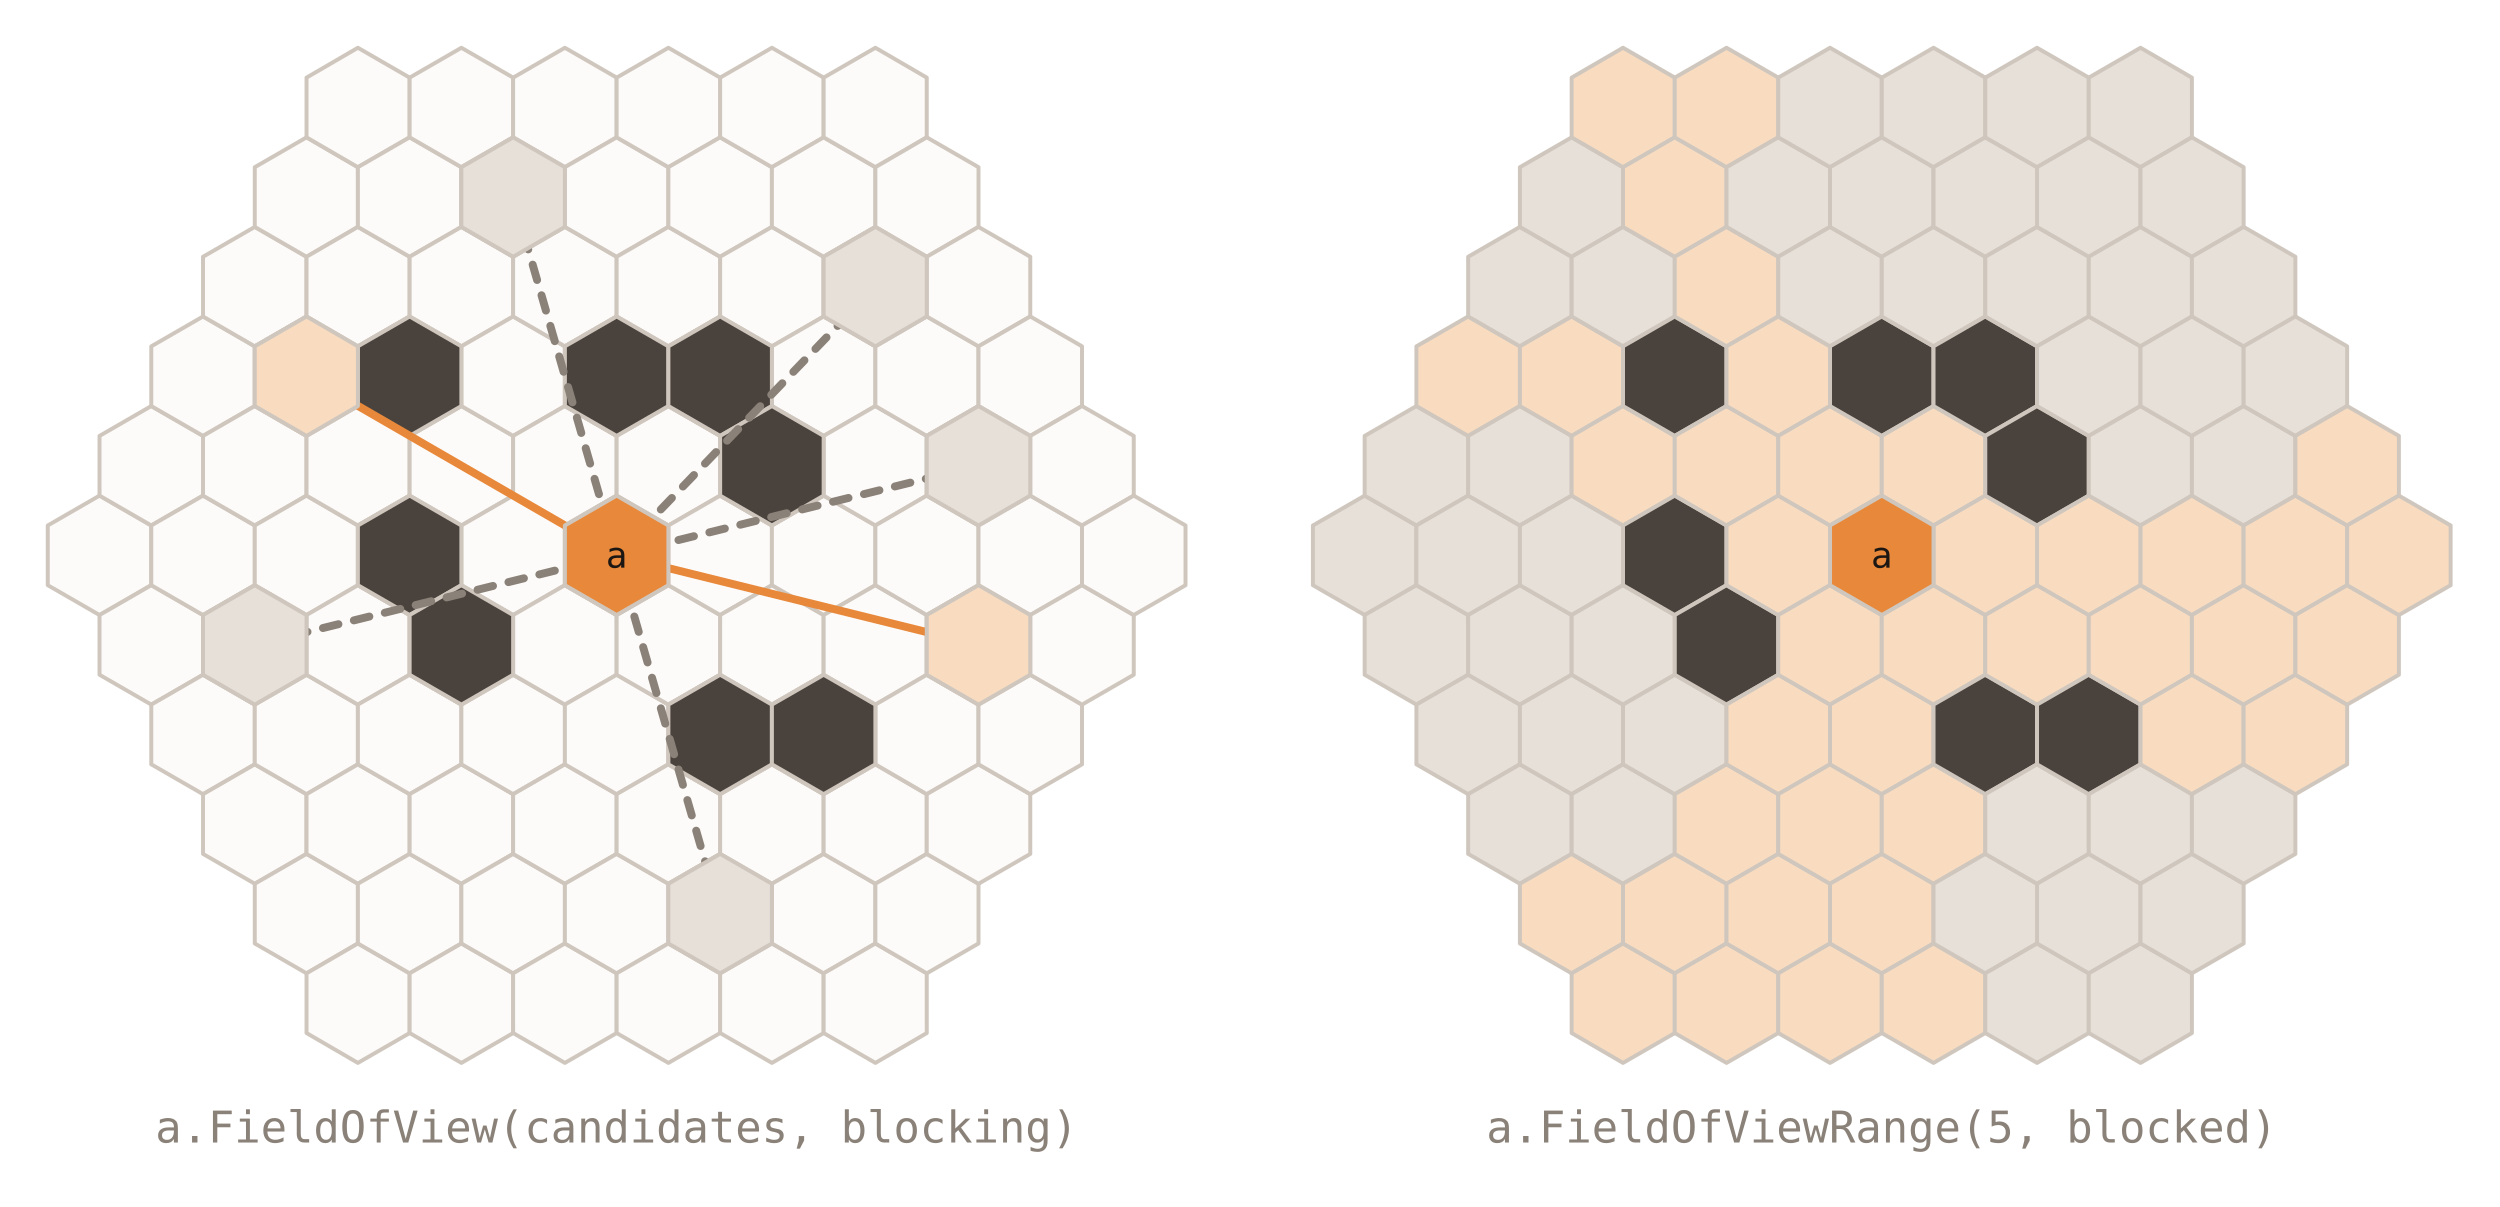
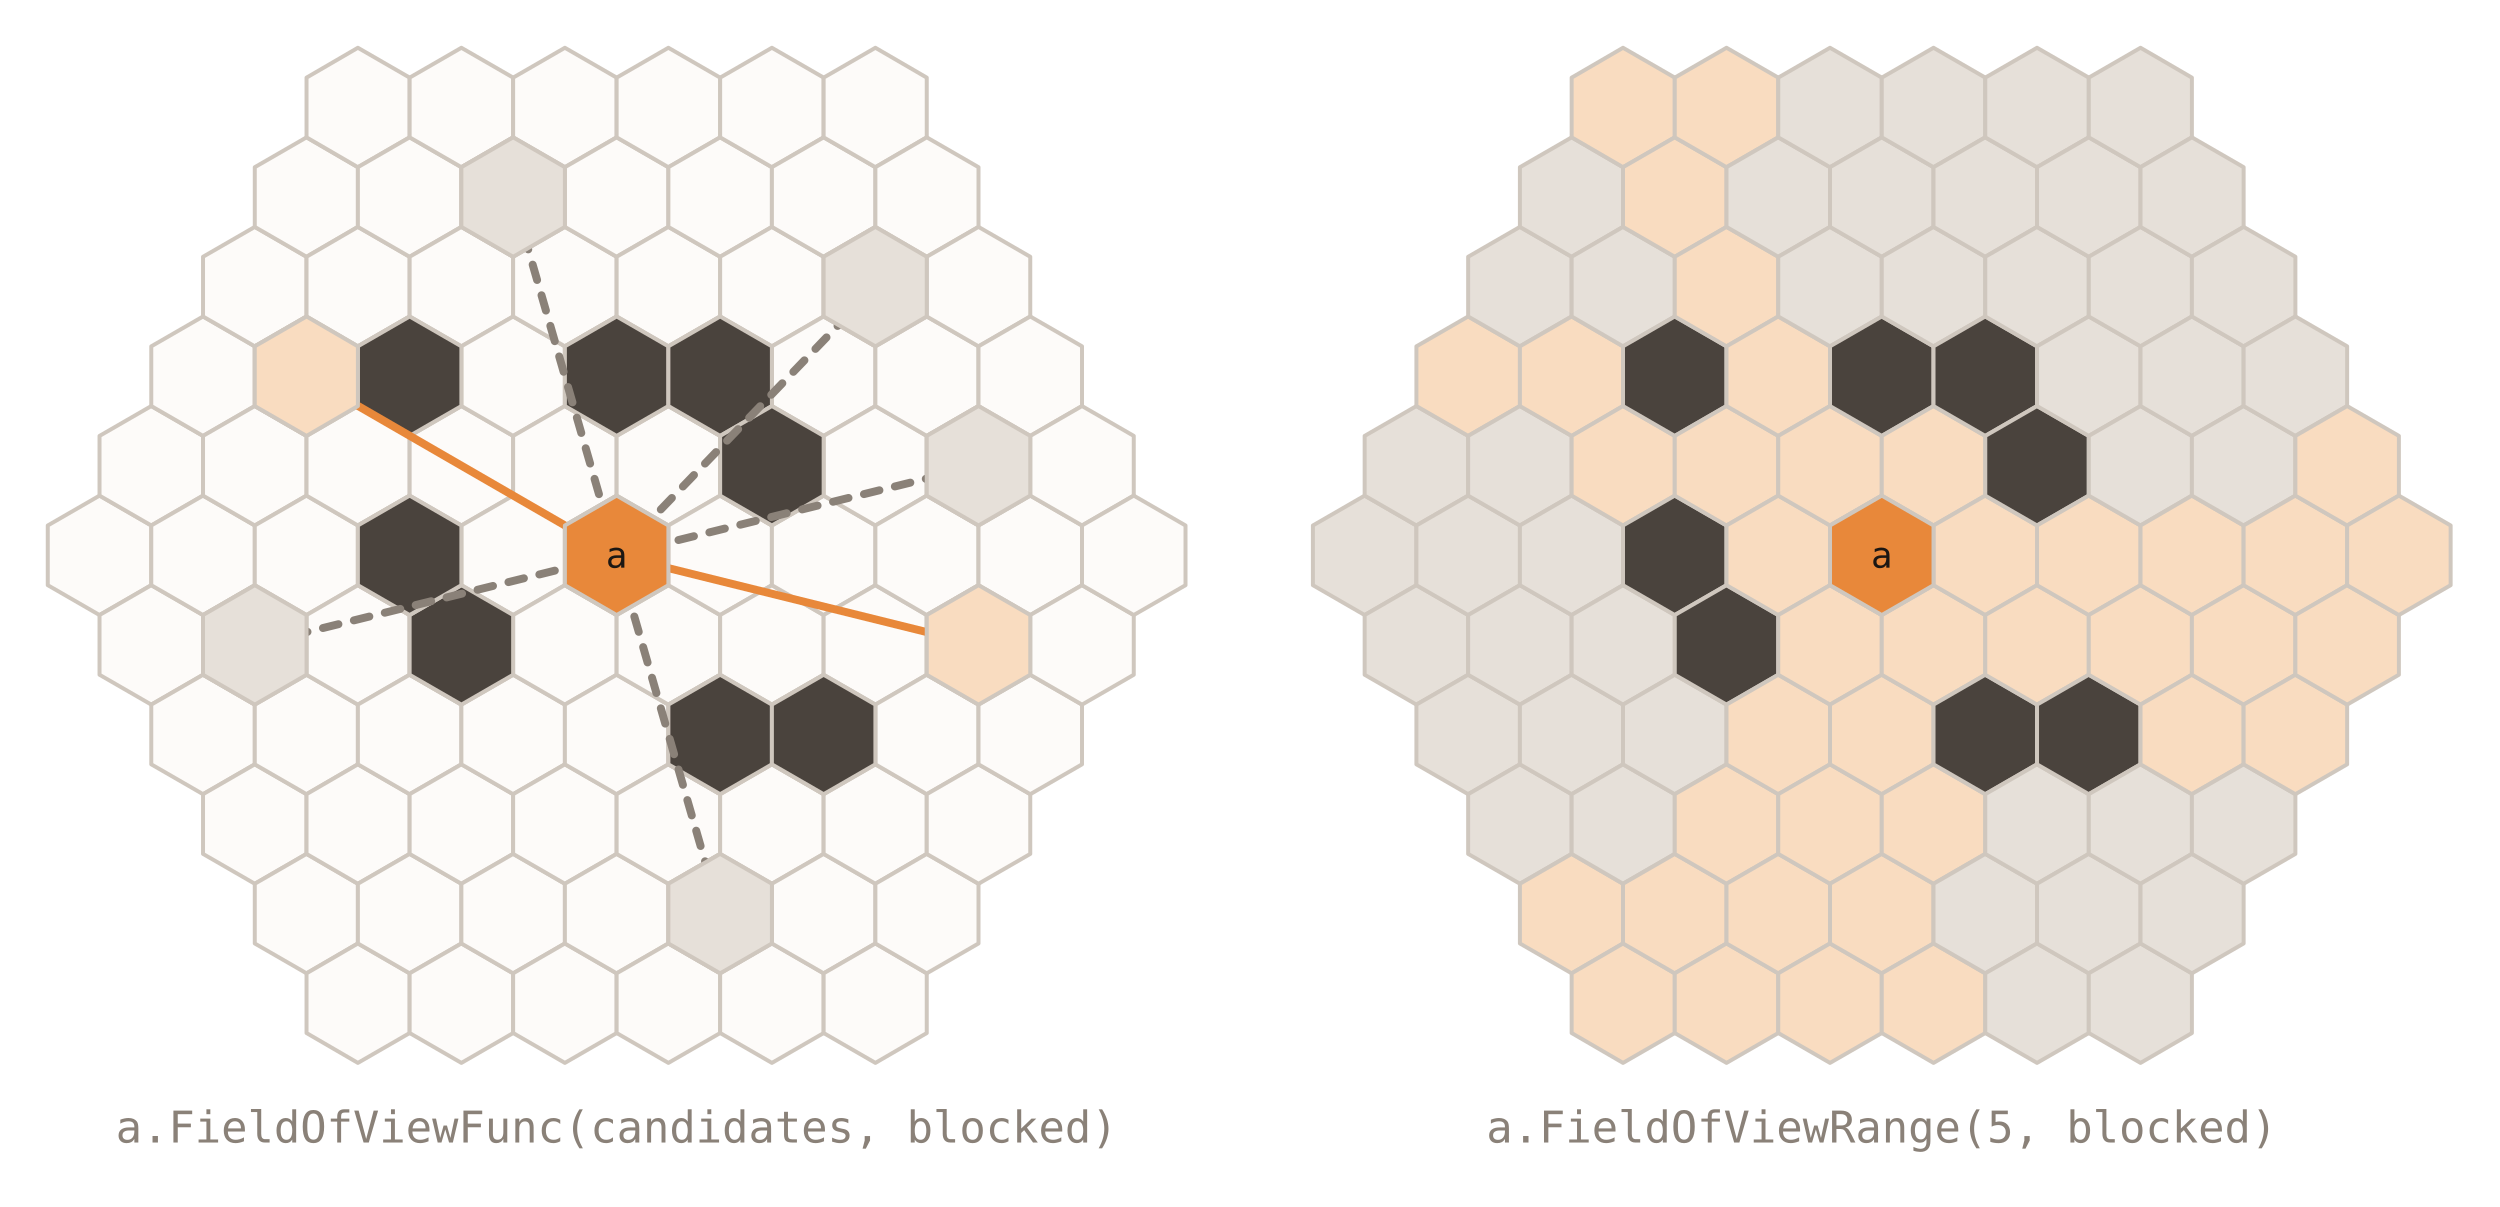
<svg xmlns="http://www.w3.org/2000/svg" width="628" height="303" viewBox="0 0 628 303" role="img">
  <g transform="translate(154.9 139.5)">
    <polygon points="-129.9,-15.0 -116.9,-7.5 -116.9,7.5 -129.9,15.0 -142.9,7.5 -142.9,-7.5" fill="#fdfbf9" stroke="#cfc7be" stroke-width="1" stroke-linejoin="round" />
    <polygon points="-116.9,7.5 -103.9,15.0 -103.9,30.0 -116.9,37.5 -129.9,30.0 -129.9,15.0" fill="#fdfbf9" stroke="#cfc7be" stroke-width="1" stroke-linejoin="round" />
    <polygon points="-103.9,30.0 -90.9,37.5 -90.9,52.5 -103.9,60.0 -116.9,52.5 -116.9,37.5" fill="#fdfbf9" stroke="#cfc7be" stroke-width="1" stroke-linejoin="round" />
    <polygon points="-90.9,52.5 -77.9,60.0 -77.9,75.0 -90.9,82.5 -103.9,75.0 -103.9,60.0" fill="#fdfbf9" stroke="#cfc7be" stroke-width="1" stroke-linejoin="round" />
    <polygon points="-77.9,75.0 -65.0,82.5 -65.0,97.5 -77.9,105.0 -90.9,97.5 -90.9,82.5" fill="#fdfbf9" stroke="#cfc7be" stroke-width="1" stroke-linejoin="round" />
    <polygon points="-65.0,97.5 -52.0,105.0 -52.0,120.0 -65.0,127.5 -77.9,120.0 -77.9,105.0" fill="#fdfbf9" stroke="#cfc7be" stroke-width="1" stroke-linejoin="round" />
    <polygon points="-116.9,-37.5 -103.9,-30.0 -103.9,-15.0 -116.9,-7.5 -129.9,-15.0 -129.9,-30.0" fill="#fdfbf9" stroke="#cfc7be" stroke-width="1" stroke-linejoin="round" />
    <polygon points="-103.9,-15.0 -90.9,-7.5 -90.9,7.5 -103.9,15.0 -116.9,7.5 -116.9,-7.5" fill="#fdfbf9" stroke="#cfc7be" stroke-width="1" stroke-linejoin="round" />
    <polygon points="-90.9,7.5 -77.9,15.0 -77.9,30.0 -90.9,37.5 -103.9,30.0 -103.9,15.0" fill="#fdfbf9" stroke="#cfc7be" stroke-width="1" stroke-linejoin="round" />
    <polygon points="-77.9,30.0 -65.0,37.5 -65.0,52.5 -77.9,60.0 -90.9,52.5 -90.9,37.5" fill="#fdfbf9" stroke="#cfc7be" stroke-width="1" stroke-linejoin="round" />
    <polygon points="-65.0,52.5 -52.0,60.0 -52.0,75.0 -65.0,82.5 -77.9,75.0 -77.9,60.0" fill="#fdfbf9" stroke="#cfc7be" stroke-width="1" stroke-linejoin="round" />
    <polygon points="-52.0,75.0 -39.0,82.5 -39.0,97.5 -52.0,105.0 -65.0,97.5 -65.0,82.5" fill="#fdfbf9" stroke="#cfc7be" stroke-width="1" stroke-linejoin="round" />
    <polygon points="-39.0,97.5 -26.0,105.0 -26.0,120.0 -39.0,127.5 -52.0,120.0 -52.0,105.0" fill="#fdfbf9" stroke="#cfc7be" stroke-width="1" stroke-linejoin="round" />
    <polygon points="-103.9,-60.0 -90.9,-52.5 -90.9,-37.5 -103.9,-30.0 -116.9,-37.5 -116.9,-52.5" fill="#fdfbf9" stroke="#cfc7be" stroke-width="1" stroke-linejoin="round" />
    <polygon points="-90.9,-37.5 -77.9,-30.0 -77.9,-15.0 -90.9,-7.5 -103.9,-15.0 -103.9,-30.0" fill="#fdfbf9" stroke="#cfc7be" stroke-width="1" stroke-linejoin="round" />
    <polygon points="-77.9,-15.0 -65.0,-7.5 -65.0,7.5 -77.9,15.0 -90.9,7.5 -90.9,-7.5" fill="#fdfbf9" stroke="#cfc7be" stroke-width="1" stroke-linejoin="round" />
    <polygon points="-65.0,7.5 -52.0,15.0 -52.0,30.0 -65.0,37.5 -77.9,30.0 -77.9,15.0" fill="#fdfbf9" stroke="#cfc7be" stroke-width="1" stroke-linejoin="round" />
    <polygon points="-52.0,30.0 -39.0,37.5 -39.0,52.5 -52.0,60.0 -65.0,52.5 -65.0,37.5" fill="#fdfbf9" stroke="#cfc7be" stroke-width="1" stroke-linejoin="round" />
    <polygon points="-39.0,52.5 -26.0,60.0 -26.0,75.0 -39.0,82.5 -52.0,75.0 -52.0,60.0" fill="#fdfbf9" stroke="#cfc7be" stroke-width="1" stroke-linejoin="round" />
    <polygon points="-26.0,75.0 -13.0,82.5 -13.0,97.5 -26.0,105.0 -39.0,97.5 -39.0,82.5" fill="#fdfbf9" stroke="#cfc7be" stroke-width="1" stroke-linejoin="round" />
    <polygon points="-13.0,97.5 -0.0,105.0 0.0,120.0 -13.0,127.5 -26.0,120.0 -26.0,105.0" fill="#fdfbf9" stroke="#cfc7be" stroke-width="1" stroke-linejoin="round" />
    <polygon points="-90.9,-82.5 -77.9,-75.0 -77.9,-60.0 -90.9,-52.5 -103.9,-60.0 -103.9,-75.0" fill="#fdfbf9" stroke="#cfc7be" stroke-width="1" stroke-linejoin="round" />
    <polygon points="-77.9,-60.0 -65.0,-52.5 -65.0,-37.5 -77.9,-30.0 -90.9,-37.5 -90.9,-52.5" fill="#fdfbf9" stroke="#cfc7be" stroke-width="1" stroke-linejoin="round" />
    <polygon points="-65.0,-37.5 -52.0,-30.0 -52.0,-15.0 -65.0,-7.5 -77.9,-15.0 -77.9,-30.0" fill="#fdfbf9" stroke="#cfc7be" stroke-width="1" stroke-linejoin="round" />
    <polygon points="-52.0,-15.0 -39.0,-7.5 -39.0,7.5 -52.0,15.0 -65.0,7.5 -65.0,-7.5" fill="#fdfbf9" stroke="#cfc7be" stroke-width="1" stroke-linejoin="round" />
    <polygon points="-39.0,7.5 -26.0,15.0 -26.0,30.0 -39.0,37.5 -52.0,30.0 -52.0,15.0" fill="#fdfbf9" stroke="#cfc7be" stroke-width="1" stroke-linejoin="round" />
    <polygon points="-26.0,30.0 -13.0,37.5 -13.0,52.5 -26.0,60.0 -39.0,52.5 -39.0,37.5" fill="#fdfbf9" stroke="#cfc7be" stroke-width="1" stroke-linejoin="round" />
    <polygon points="-13.0,52.5 -0.0,60.0 0.0,75.0 -13.0,82.5 -26.0,75.0 -26.0,60.0" fill="#fdfbf9" stroke="#cfc7be" stroke-width="1" stroke-linejoin="round" />
    <polygon points="-0.0,75.0 13.0,82.5 13.0,97.5 0.0,105.0 -13.0,97.5 -13.0,82.5" fill="#fdfbf9" stroke="#cfc7be" stroke-width="1" stroke-linejoin="round" />
    <polygon points="13.0,97.5 26.0,105.0 26.0,120.0 13.0,127.5 -0.0,120.0 -0.0,105.0" fill="#fdfbf9" stroke="#cfc7be" stroke-width="1" stroke-linejoin="round" />
    <polygon points="-77.9,-105.0 -65.0,-97.5 -65.0,-82.5 -77.9,-75.0 -90.9,-82.5 -90.9,-97.5" fill="#fdfbf9" stroke="#cfc7be" stroke-width="1" stroke-linejoin="round" />
    <polygon points="-65.0,-82.5 -52.0,-75.0 -52.0,-60.0 -65.0,-52.5 -77.9,-60.0 -77.9,-75.0" fill="#fdfbf9" stroke="#cfc7be" stroke-width="1" stroke-linejoin="round" />
    <polygon points="-52.0,-60.0 -39.0,-52.5 -39.0,-37.5 -52.0,-30.0 -65.0,-37.5 -65.0,-52.5" fill="#fdfbf9" stroke="#cfc7be" stroke-width="1" stroke-linejoin="round" />
    <polygon points="-39.0,-37.5 -26.0,-30.0 -26.0,-15.0 -39.0,-7.5 -52.0,-15.0 -52.0,-30.0" fill="#fdfbf9" stroke="#cfc7be" stroke-width="1" stroke-linejoin="round" />
    <polygon points="-26.0,-15.0 -13.0,-7.5 -13.0,7.5 -26.0,15.0 -39.0,7.5 -39.0,-7.5" fill="#fdfbf9" stroke="#cfc7be" stroke-width="1" stroke-linejoin="round" />
    <polygon points="-13.0,7.5 -0.0,15.0 0.0,30.0 -13.0,37.5 -26.0,30.0 -26.0,15.0" fill="#fdfbf9" stroke="#cfc7be" stroke-width="1" stroke-linejoin="round" />
    <polygon points="-0.0,30.0 13.0,37.5 13.0,52.5 0.0,60.0 -13.0,52.5 -13.0,37.5" fill="#fdfbf9" stroke="#cfc7be" stroke-width="1" stroke-linejoin="round" />
    <polygon points="13.0,52.5 26.0,60.0 26.0,75.0 13.0,82.5 -0.0,75.0 -0.0,60.0" fill="#fdfbf9" stroke="#cfc7be" stroke-width="1" stroke-linejoin="round" />
    <polygon points="26.0,75.0 39.0,82.5 39.0,97.5 26.0,105.0 13.0,97.5 13.0,82.5" fill="#fdfbf9" stroke="#cfc7be" stroke-width="1" stroke-linejoin="round" />
    <polygon points="39.0,97.5 52.0,105.0 52.0,120.0 39.0,127.5 26.0,120.0 26.0,105.0" fill="#fdfbf9" stroke="#cfc7be" stroke-width="1" stroke-linejoin="round" />
    <polygon points="-65.0,-127.5 -52.0,-120.0 -52.0,-105.0 -65.0,-97.5 -77.9,-105.0 -77.9,-120.0" fill="#fdfbf9" stroke="#cfc7be" stroke-width="1" stroke-linejoin="round" />
    <polygon points="-52.0,-105.0 -39.0,-97.5 -39.0,-82.5 -52.0,-75.0 -65.0,-82.5 -65.0,-97.5" fill="#fdfbf9" stroke="#cfc7be" stroke-width="1" stroke-linejoin="round" />
    <polygon points="-39.0,-82.5 -26.0,-75.0 -26.0,-60.0 -39.0,-52.5 -52.0,-60.0 -52.0,-75.0" fill="#fdfbf9" stroke="#cfc7be" stroke-width="1" stroke-linejoin="round" />
    <polygon points="-26.0,-60.0 -13.0,-52.5 -13.0,-37.5 -26.0,-30.0 -39.0,-37.5 -39.0,-52.5" fill="#fdfbf9" stroke="#cfc7be" stroke-width="1" stroke-linejoin="round" />
    <polygon points="-13.0,-37.5 -0.0,-30.0 0.0,-15.0 -13.0,-7.5 -26.0,-15.0 -26.0,-30.0" fill="#fdfbf9" stroke="#cfc7be" stroke-width="1" stroke-linejoin="round" />
    <polygon points="-0.0,-15.0 13.0,-7.5 13.0,7.5 0.0,15.0 -13.0,7.5 -13.0,-7.5" fill="#fdfbf9" stroke="#cfc7be" stroke-width="1" stroke-linejoin="round" />
    <polygon points="13.0,7.5 26.0,15.0 26.0,30.0 13.0,37.5 -0.0,30.0 -0.0,15.0" fill="#fdfbf9" stroke="#cfc7be" stroke-width="1" stroke-linejoin="round" />
    <polygon points="26.0,30.0 39.0,37.5 39.0,52.5 26.0,60.0 13.0,52.5 13.0,37.5" fill="#fdfbf9" stroke="#cfc7be" stroke-width="1" stroke-linejoin="round" />
    <polygon points="39.0,52.5 52.0,60.0 52.0,75.0 39.0,82.5 26.0,75.0 26.0,60.0" fill="#fdfbf9" stroke="#cfc7be" stroke-width="1" stroke-linejoin="round" />
    <polygon points="52.0,75.0 65.0,82.5 65.0,97.5 52.0,105.0 39.0,97.5 39.0,82.5" fill="#fdfbf9" stroke="#cfc7be" stroke-width="1" stroke-linejoin="round" />
    <polygon points="65.0,97.5 77.9,105.0 77.9,120.0 65.0,127.5 52.0,120.0 52.0,105.0" fill="#fdfbf9" stroke="#cfc7be" stroke-width="1" stroke-linejoin="round" />
    <polygon points="-39.0,-127.5 -26.0,-120.0 -26.0,-105.0 -39.0,-97.5 -52.0,-105.0 -52.0,-120.0" fill="#fdfbf9" stroke="#cfc7be" stroke-width="1" stroke-linejoin="round" />
    <polygon points="-26.0,-105.0 -13.0,-97.5 -13.0,-82.5 -26.0,-75.0 -39.0,-82.5 -39.0,-97.5" fill="#fdfbf9" stroke="#cfc7be" stroke-width="1" stroke-linejoin="round" />
    <polygon points="-13.0,-82.5 -0.0,-75.0 0.0,-60.0 -13.0,-52.5 -26.0,-60.0 -26.0,-75.0" fill="#fdfbf9" stroke="#cfc7be" stroke-width="1" stroke-linejoin="round" />
    <polygon points="-0.0,-60.0 13.0,-52.5 13.0,-37.5 0.0,-30.0 -13.0,-37.5 -13.0,-52.5" fill="#fdfbf9" stroke="#cfc7be" stroke-width="1" stroke-linejoin="round" />
    <polygon points="13.0,-37.5 26.0,-30.0 26.0,-15.0 13.0,-7.5 -0.0,-15.0 -0.0,-30.0" fill="#fdfbf9" stroke="#cfc7be" stroke-width="1" stroke-linejoin="round" />
    <polygon points="26.0,-15.0 39.0,-7.5 39.0,7.5 26.0,15.0 13.0,7.5 13.0,-7.5" fill="#fdfbf9" stroke="#cfc7be" stroke-width="1" stroke-linejoin="round" />
    <polygon points="39.0,7.5 52.0,15.0 52.0,30.0 39.0,37.5 26.0,30.0 26.0,15.0" fill="#fdfbf9" stroke="#cfc7be" stroke-width="1" stroke-linejoin="round" />
    <polygon points="52.0,30.0 65.0,37.5 65.0,52.5 52.0,60.0 39.0,52.5 39.0,37.5" fill="#fdfbf9" stroke="#cfc7be" stroke-width="1" stroke-linejoin="round" />
    <polygon points="65.0,52.5 77.9,60.0 77.9,75.0 65.0,82.5 52.0,75.0 52.0,60.0" fill="#fdfbf9" stroke="#cfc7be" stroke-width="1" stroke-linejoin="round" />
    <polygon points="77.9,75.0 90.9,82.5 90.9,97.5 77.9,105.0 65.0,97.5 65.0,82.5" fill="#fdfbf9" stroke="#cfc7be" stroke-width="1" stroke-linejoin="round" />
    <polygon points="-13.0,-127.5 -0.0,-120.0 0.0,-105.0 -13.0,-97.5 -26.0,-105.0 -26.0,-120.0" fill="#fdfbf9" stroke="#cfc7be" stroke-width="1" stroke-linejoin="round" />
    <polygon points="-0.0,-105.0 13.0,-97.5 13.0,-82.5 0.0,-75.0 -13.0,-82.5 -13.0,-97.5" fill="#fdfbf9" stroke="#cfc7be" stroke-width="1" stroke-linejoin="round" />
    <polygon points="13.0,-82.5 26.0,-75.0 26.0,-60.0 13.0,-52.5 -0.0,-60.0 -0.0,-75.0" fill="#fdfbf9" stroke="#cfc7be" stroke-width="1" stroke-linejoin="round" />
    <polygon points="26.0,-60.0 39.0,-52.5 39.0,-37.5 26.0,-30.0 13.0,-37.5 13.0,-52.5" fill="#fdfbf9" stroke="#cfc7be" stroke-width="1" stroke-linejoin="round" />
    <polygon points="39.0,-37.5 52.0,-30.0 52.0,-15.0 39.0,-7.5 26.0,-15.0 26.0,-30.0" fill="#fdfbf9" stroke="#cfc7be" stroke-width="1" stroke-linejoin="round" />
    <polygon points="52.0,-15.0 65.0,-7.5 65.0,7.5 52.0,15.0 39.0,7.5 39.0,-7.5" fill="#fdfbf9" stroke="#cfc7be" stroke-width="1" stroke-linejoin="round" />
    <polygon points="65.0,7.5 77.9,15.0 77.9,30.0 65.0,37.5 52.0,30.0 52.0,15.0" fill="#fdfbf9" stroke="#cfc7be" stroke-width="1" stroke-linejoin="round" />
    <polygon points="77.9,30.0 90.9,37.5 90.9,52.5 77.9,60.0 65.0,52.5 65.0,37.5" fill="#fdfbf9" stroke="#cfc7be" stroke-width="1" stroke-linejoin="round" />
    <polygon points="90.9,52.5 103.9,60.0 103.9,75.0 90.9,82.5 77.9,75.0 77.9,60.0" fill="#fdfbf9" stroke="#cfc7be" stroke-width="1" stroke-linejoin="round" />
    <polygon points="13.0,-127.5 26.0,-120.0 26.0,-105.0 13.0,-97.5 -0.0,-105.0 -0.0,-120.0" fill="#fdfbf9" stroke="#cfc7be" stroke-width="1" stroke-linejoin="round" />
    <polygon points="26.0,-105.0 39.0,-97.5 39.0,-82.5 26.0,-75.0 13.0,-82.5 13.0,-97.5" fill="#fdfbf9" stroke="#cfc7be" stroke-width="1" stroke-linejoin="round" />
    <polygon points="39.0,-82.5 52.0,-75.0 52.0,-60.0 39.0,-52.5 26.0,-60.0 26.0,-75.0" fill="#fdfbf9" stroke="#cfc7be" stroke-width="1" stroke-linejoin="round" />
    <polygon points="52.0,-60.0 65.0,-52.5 65.0,-37.5 52.0,-30.0 39.0,-37.5 39.0,-52.5" fill="#fdfbf9" stroke="#cfc7be" stroke-width="1" stroke-linejoin="round" />
    <polygon points="65.0,-37.5 77.9,-30.0 77.9,-15.0 65.0,-7.5 52.0,-15.0 52.0,-30.0" fill="#fdfbf9" stroke="#cfc7be" stroke-width="1" stroke-linejoin="round" />
    <polygon points="77.9,-15.0 90.9,-7.5 90.9,7.5 77.9,15.0 65.0,7.5 65.0,-7.5" fill="#fdfbf9" stroke="#cfc7be" stroke-width="1" stroke-linejoin="round" />
    <polygon points="90.9,7.5 103.9,15.0 103.9,30.0 90.9,37.5 77.9,30.0 77.9,15.0" fill="#fdfbf9" stroke="#cfc7be" stroke-width="1" stroke-linejoin="round" />
    <polygon points="103.9,30.0 116.9,37.5 116.9,52.5 103.9,60.0 90.9,52.5 90.9,37.5" fill="#fdfbf9" stroke="#cfc7be" stroke-width="1" stroke-linejoin="round" />
    <polygon points="39.0,-127.5 52.0,-120.0 52.0,-105.0 39.0,-97.5 26.0,-105.0 26.0,-120.0" fill="#fdfbf9" stroke="#cfc7be" stroke-width="1" stroke-linejoin="round" />
    <polygon points="52.0,-105.0 65.0,-97.5 65.0,-82.5 52.0,-75.0 39.0,-82.5 39.0,-97.5" fill="#fdfbf9" stroke="#cfc7be" stroke-width="1" stroke-linejoin="round" />
    <polygon points="65.0,-82.5 77.9,-75.0 77.9,-60.0 65.0,-52.5 52.0,-60.0 52.0,-75.0" fill="#fdfbf9" stroke="#cfc7be" stroke-width="1" stroke-linejoin="round" />
    <polygon points="77.9,-60.0 90.9,-52.5 90.9,-37.5 77.9,-30.0 65.0,-37.5 65.0,-52.5" fill="#fdfbf9" stroke="#cfc7be" stroke-width="1" stroke-linejoin="round" />
    <polygon points="90.9,-37.5 103.9,-30.0 103.9,-15.0 90.9,-7.5 77.9,-15.0 77.9,-30.0" fill="#fdfbf9" stroke="#cfc7be" stroke-width="1" stroke-linejoin="round" />
    <polygon points="103.9,-15.0 116.9,-7.5 116.9,7.5 103.9,15.0 90.9,7.5 90.9,-7.5" fill="#fdfbf9" stroke="#cfc7be" stroke-width="1" stroke-linejoin="round" />
    <polygon points="116.9,7.5 129.9,15.0 129.9,30.0 116.9,37.5 103.9,30.0 103.9,15.0" fill="#fdfbf9" stroke="#cfc7be" stroke-width="1" stroke-linejoin="round" />
    <polygon points="65.0,-127.5 77.9,-120.0 77.9,-105.0 65.0,-97.5 52.0,-105.0 52.0,-120.0" fill="#fdfbf9" stroke="#cfc7be" stroke-width="1" stroke-linejoin="round" />
    <polygon points="77.9,-105.0 90.9,-97.5 90.9,-82.5 77.9,-75.0 65.0,-82.5 65.0,-97.5" fill="#fdfbf9" stroke="#cfc7be" stroke-width="1" stroke-linejoin="round" />
    <polygon points="90.9,-82.5 103.9,-75.0 103.9,-60.0 90.9,-52.5 77.9,-60.0 77.9,-75.0" fill="#fdfbf9" stroke="#cfc7be" stroke-width="1" stroke-linejoin="round" />
    <polygon points="103.9,-60.0 116.9,-52.5 116.9,-37.5 103.9,-30.0 90.9,-37.5 90.9,-52.5" fill="#fdfbf9" stroke="#cfc7be" stroke-width="1" stroke-linejoin="round" />
    <polygon points="116.9,-37.5 129.9,-30.0 129.9,-15.0 116.9,-7.5 103.9,-15.0 103.9,-30.0" fill="#fdfbf9" stroke="#cfc7be" stroke-width="1" stroke-linejoin="round" />
    <polygon points="129.9,-15.0 142.9,-7.5 142.9,7.5 129.9,15.0 116.9,7.5 116.9,-7.5" fill="#fdfbf9" stroke="#cfc7be" stroke-width="1" stroke-linejoin="round" />
+     <polygon points="-39.0,7.5 -26.0,15.0 -26.0,30.0 -39.0,37.5 -52.0,30.0 -52.0,15.0" fill="#4a433d" stroke="#cfc7be" stroke-width="1" stroke-linejoin="round" />
    <polygon points="26.0,30.0 39.0,37.5 39.0,52.5 26.0,60.0 13.0,52.5 13.0,37.5" fill="#4a433d" stroke="#cfc7be" stroke-width="1" stroke-linejoin="round" />
    <polygon points="52.0,30.0 65.0,37.5 65.0,52.5 52.0,60.0 39.0,52.5 39.0,37.5" fill="#4a433d" stroke="#cfc7be" stroke-width="1" stroke-linejoin="round" />
    <polygon points="-52.0,-60.0 -39.0,-52.5 -39.0,-37.5 -52.0,-30.0 -65.0,-37.5 -65.0,-52.5" fill="#4a433d" stroke="#cfc7be" stroke-width="1" stroke-linejoin="round" />
    <polygon points="-0.0,-60.0 13.0,-52.5 13.0,-37.5 0.0,-30.0 -13.0,-37.5 -13.0,-52.5" fill="#4a433d" stroke="#cfc7be" stroke-width="1" stroke-linejoin="round" />
    <polygon points="26.0,-60.0 39.0,-52.5 39.0,-37.5 26.0,-30.0 13.0,-37.5 13.0,-52.5" fill="#4a433d" stroke="#cfc7be" stroke-width="1" stroke-linejoin="round" />
    <polygon points="39.0,-37.5 52.0,-30.0 52.0,-15.0 39.0,-7.5 26.0,-15.0 26.0,-30.0" fill="#4a433d" stroke="#cfc7be" stroke-width="1" stroke-linejoin="round" />
    <polygon points="-52.0,-15.0 -39.0,-7.5 -39.0,7.5 -52.0,15.0 -65.0,7.5 -65.0,-7.5" fill="#4a433d" stroke="#cfc7be" stroke-width="1" stroke-linejoin="round" />
-     <polygon points="-39.0,7.5 -26.0,15.0 -26.0,30.0 -39.0,37.5 -52.0,30.0 -52.0,15.0" fill="#4a433d" stroke="#cfc7be" stroke-width="1" stroke-linejoin="round" />
    <line x1="0.0" y1="0.0" x2="65.0" y2="-67.5" stroke="#8a8178" stroke-width="2" stroke-linecap="round" stroke-dasharray="4 4" />
    <line x1="0.0" y1="0.0" x2="90.9" y2="-22.5" stroke="#8a8178" stroke-width="2" stroke-linecap="round" stroke-dasharray="4 4" />
    <line x1="0.0" y1="0.0" x2="-90.9" y2="22.5" stroke="#8a8178" stroke-width="2" stroke-linecap="round" stroke-dasharray="4 4" />
    <line x1="0.0" y1="0.0" x2="26.0" y2="90.0" stroke="#8a8178" stroke-width="2" stroke-linecap="round" stroke-dasharray="4 4" />
    <line x1="0.0" y1="0.0" x2="90.9" y2="22.5" stroke="#e8883a" stroke-width="2" stroke-linecap="round" />
    <line x1="0.0" y1="0.0" x2="-77.9" y2="-45.0" stroke="#e8883a" stroke-width="2" stroke-linecap="round" />
    <line x1="0.0" y1="0.0" x2="-26.0" y2="-90.0" stroke="#8a8178" stroke-width="2" stroke-linecap="round" stroke-dasharray="4 4" />
    <polygon points="65.0,-82.5 77.9,-75.0 77.9,-60.0 65.0,-52.5 52.0,-60.0 52.0,-75.0" fill="#e6e0d9" stroke="#cfc7be" stroke-width="1" stroke-linejoin="round" />
    <polygon points="90.9,-37.5 103.9,-30.0 103.9,-15.0 90.9,-7.5 77.9,-15.0 77.9,-30.0" fill="#e6e0d9" stroke="#cfc7be" stroke-width="1" stroke-linejoin="round" />
    <polygon points="-90.9,7.5 -77.9,15.0 -77.9,30.0 -90.9,37.5 -103.9,30.0 -103.9,15.0" fill="#e6e0d9" stroke="#cfc7be" stroke-width="1" stroke-linejoin="round" />
    <polygon points="26.0,75.0 39.0,82.5 39.0,97.5 26.0,105.0 13.0,97.5 13.0,82.5" fill="#e6e0d9" stroke="#cfc7be" stroke-width="1" stroke-linejoin="round" />
    <polygon points="90.9,7.5 103.9,15.0 103.9,30.0 90.9,37.5 77.9,30.0 77.9,15.0" fill="#f9dcc0" stroke="#cfc7be" stroke-width="1" stroke-linejoin="round" />
    <polygon points="-77.9,-60.0 -65.0,-52.5 -65.0,-37.5 -77.9,-30.0 -90.9,-37.5 -90.9,-52.5" fill="#f9dcc0" stroke="#cfc7be" stroke-width="1" stroke-linejoin="round" />
    <polygon points="-26.0,-105.0 -13.0,-97.5 -13.0,-82.5 -26.0,-75.0 -39.0,-82.5 -39.0,-97.5" fill="#e6e0d9" stroke="#cfc7be" stroke-width="1" stroke-linejoin="round" />
    <polygon points="-0.0,-15.0 13.0,-7.5 13.0,7.5 0.0,15.0 -13.0,7.5 -13.0,-7.5" fill="#e8883a" stroke="#cfc7be" stroke-width="1" stroke-linejoin="round" />
    <text x="0.0" y="3.1" font-family="ui-monospace, SFMono-Regular, Menlo, Consolas, monospace" font-size="9" text-anchor="middle">
      <tspan fill="#1c1713">a</tspan>
    </text>
  </g>
-   <text x="154.9" y="287.0" font-family="ui-monospace, SFMono-Regular, Menlo, Consolas, monospace" font-size="11" text-anchor="middle" fill="#8a8178">a.FieldOfView(candidates, blocking)</text>
+   <text x="154.9" y="287.0" font-family="ui-monospace, SFMono-Regular, Menlo, Consolas, monospace" font-size="11" text-anchor="middle" fill="#8a8178">a.FieldOfViewFunc(candidates, blocked)</text>
  <g transform="translate(472.7 139.5)">
    <polygon points="-129.9,-15.0 -116.9,-7.5 -116.9,7.5 -129.9,15.0 -142.9,7.5 -142.9,-7.5" fill="#e6e0d9" stroke="#cfc7be" stroke-width="1" stroke-linejoin="round" />
    <polygon points="-116.9,7.5 -103.9,15.0 -103.9,30.0 -116.9,37.5 -129.9,30.0 -129.9,15.0" fill="#e6e0d9" stroke="#cfc7be" stroke-width="1" stroke-linejoin="round" />
    <polygon points="-103.9,30.0 -90.9,37.5 -90.9,52.5 -103.9,60.0 -116.9,52.5 -116.9,37.5" fill="#e6e0d9" stroke="#cfc7be" stroke-width="1" stroke-linejoin="round" />
    <polygon points="-90.9,52.5 -77.9,60.0 -77.9,75.0 -90.9,82.5 -103.9,75.0 -103.9,60.0" fill="#e6e0d9" stroke="#cfc7be" stroke-width="1" stroke-linejoin="round" />
    <polygon points="-77.9,75.0 -65.0,82.5 -65.0,97.5 -77.9,105.0 -90.9,97.5 -90.9,82.5" fill="#f9dcc0" stroke="#cfc7be" stroke-width="1" stroke-linejoin="round" />
    <polygon points="-65.0,97.5 -52.0,105.0 -52.0,120.0 -65.0,127.5 -77.9,120.0 -77.9,105.0" fill="#f9dcc0" stroke="#cfc7be" stroke-width="1" stroke-linejoin="round" />
    <polygon points="-116.9,-37.5 -103.9,-30.0 -103.9,-15.0 -116.9,-7.5 -129.9,-15.0 -129.9,-30.0" fill="#e6e0d9" stroke="#cfc7be" stroke-width="1" stroke-linejoin="round" />
    <polygon points="-103.9,-15.0 -90.9,-7.5 -90.9,7.5 -103.9,15.0 -116.9,7.5 -116.9,-7.5" fill="#e6e0d9" stroke="#cfc7be" stroke-width="1" stroke-linejoin="round" />
    <polygon points="-90.9,7.5 -77.9,15.0 -77.9,30.0 -90.9,37.5 -103.9,30.0 -103.9,15.0" fill="#e6e0d9" stroke="#cfc7be" stroke-width="1" stroke-linejoin="round" />
    <polygon points="-77.9,30.0 -65.0,37.5 -65.0,52.5 -77.9,60.0 -90.9,52.5 -90.9,37.5" fill="#e6e0d9" stroke="#cfc7be" stroke-width="1" stroke-linejoin="round" />
    <polygon points="-65.0,52.5 -52.0,60.0 -52.0,75.0 -65.0,82.5 -77.9,75.0 -77.9,60.0" fill="#e6e0d9" stroke="#cfc7be" stroke-width="1" stroke-linejoin="round" />
    <polygon points="-52.0,75.0 -39.0,82.5 -39.0,97.5 -52.0,105.0 -65.0,97.5 -65.0,82.5" fill="#f9dcc0" stroke="#cfc7be" stroke-width="1" stroke-linejoin="round" />
    <polygon points="-39.0,97.5 -26.0,105.0 -26.0,120.0 -39.0,127.5 -52.0,120.0 -52.0,105.0" fill="#f9dcc0" stroke="#cfc7be" stroke-width="1" stroke-linejoin="round" />
    <polygon points="-103.9,-60.0 -90.9,-52.5 -90.9,-37.5 -103.9,-30.0 -116.9,-37.5 -116.9,-52.5" fill="#f9dcc0" stroke="#cfc7be" stroke-width="1" stroke-linejoin="round" />
    <polygon points="-90.9,-37.5 -77.9,-30.0 -77.9,-15.0 -90.9,-7.5 -103.9,-15.0 -103.9,-30.0" fill="#e6e0d9" stroke="#cfc7be" stroke-width="1" stroke-linejoin="round" />
    <polygon points="-77.9,-15.0 -65.0,-7.5 -65.0,7.5 -77.9,15.0 -90.9,7.5 -90.9,-7.5" fill="#e6e0d9" stroke="#cfc7be" stroke-width="1" stroke-linejoin="round" />
    <polygon points="-65.0,7.5 -52.0,15.0 -52.0,30.0 -65.0,37.5 -77.9,30.0 -77.9,15.0" fill="#e6e0d9" stroke="#cfc7be" stroke-width="1" stroke-linejoin="round" />
    <polygon points="-52.0,30.0 -39.0,37.5 -39.0,52.5 -52.0,60.0 -65.0,52.5 -65.0,37.5" fill="#e6e0d9" stroke="#cfc7be" stroke-width="1" stroke-linejoin="round" />
    <polygon points="-39.0,52.5 -26.0,60.0 -26.0,75.0 -39.0,82.5 -52.0,75.0 -52.0,60.0" fill="#f9dcc0" stroke="#cfc7be" stroke-width="1" stroke-linejoin="round" />
    <polygon points="-26.0,75.0 -13.0,82.5 -13.0,97.5 -26.0,105.0 -39.0,97.5 -39.0,82.5" fill="#f9dcc0" stroke="#cfc7be" stroke-width="1" stroke-linejoin="round" />
    <polygon points="-13.0,97.5 -0.0,105.0 0.0,120.0 -13.0,127.5 -26.0,120.0 -26.0,105.0" fill="#f9dcc0" stroke="#cfc7be" stroke-width="1" stroke-linejoin="round" />
    <polygon points="-90.9,-82.5 -77.9,-75.0 -77.9,-60.0 -90.9,-52.5 -103.9,-60.0 -103.9,-75.0" fill="#e6e0d9" stroke="#cfc7be" stroke-width="1" stroke-linejoin="round" />
    <polygon points="-77.9,-60.0 -65.0,-52.5 -65.0,-37.5 -77.9,-30.0 -90.9,-37.5 -90.9,-52.5" fill="#f9dcc0" stroke="#cfc7be" stroke-width="1" stroke-linejoin="round" />
    <polygon points="-65.0,-37.5 -52.0,-30.0 -52.0,-15.0 -65.0,-7.5 -77.9,-15.0 -77.9,-30.0" fill="#f9dcc0" stroke="#cfc7be" stroke-width="1" stroke-linejoin="round" />
    <polygon points="-52.0,-15.0 -39.0,-7.5 -39.0,7.5 -52.0,15.0 -65.0,7.5 -65.0,-7.5" fill="#4a433d" stroke="#cfc7be" stroke-width="1" stroke-linejoin="round" />
    <polygon points="-39.0,7.5 -26.0,15.0 -26.0,30.0 -39.0,37.5 -52.0,30.0 -52.0,15.0" fill="#4a433d" stroke="#cfc7be" stroke-width="1" stroke-linejoin="round" />
    <polygon points="-26.0,30.0 -13.0,37.5 -13.0,52.5 -26.0,60.0 -39.0,52.5 -39.0,37.5" fill="#f9dcc0" stroke="#cfc7be" stroke-width="1" stroke-linejoin="round" />
    <polygon points="-13.0,52.5 -0.0,60.0 0.0,75.0 -13.0,82.5 -26.0,75.0 -26.0,60.0" fill="#f9dcc0" stroke="#cfc7be" stroke-width="1" stroke-linejoin="round" />
    <polygon points="-0.0,75.0 13.0,82.5 13.0,97.5 0.0,105.0 -13.0,97.5 -13.0,82.5" fill="#f9dcc0" stroke="#cfc7be" stroke-width="1" stroke-linejoin="round" />
    <polygon points="13.0,97.5 26.0,105.0 26.0,120.0 13.0,127.5 -0.0,120.0 -0.0,105.0" fill="#f9dcc0" stroke="#cfc7be" stroke-width="1" stroke-linejoin="round" />
    <polygon points="-77.9,-105.0 -65.0,-97.5 -65.0,-82.5 -77.9,-75.0 -90.9,-82.5 -90.9,-97.5" fill="#e6e0d9" stroke="#cfc7be" stroke-width="1" stroke-linejoin="round" />
    <polygon points="-65.0,-82.5 -52.0,-75.0 -52.0,-60.0 -65.0,-52.5 -77.9,-60.0 -77.9,-75.0" fill="#e6e0d9" stroke="#cfc7be" stroke-width="1" stroke-linejoin="round" />
    <polygon points="-52.0,-60.0 -39.0,-52.5 -39.0,-37.5 -52.0,-30.0 -65.0,-37.5 -65.0,-52.5" fill="#4a433d" stroke="#cfc7be" stroke-width="1" stroke-linejoin="round" />
    <polygon points="-39.0,-37.5 -26.0,-30.0 -26.0,-15.0 -39.0,-7.5 -52.0,-15.0 -52.0,-30.0" fill="#f9dcc0" stroke="#cfc7be" stroke-width="1" stroke-linejoin="round" />
    <polygon points="-26.0,-15.0 -13.0,-7.5 -13.0,7.5 -26.0,15.0 -39.0,7.5 -39.0,-7.5" fill="#f9dcc0" stroke="#cfc7be" stroke-width="1" stroke-linejoin="round" />
    <polygon points="-13.0,7.5 -0.0,15.0 0.0,30.0 -13.0,37.5 -26.0,30.0 -26.0,15.0" fill="#f9dcc0" stroke="#cfc7be" stroke-width="1" stroke-linejoin="round" />
    <polygon points="-0.0,30.0 13.0,37.5 13.0,52.5 0.0,60.0 -13.0,52.5 -13.0,37.5" fill="#f9dcc0" stroke="#cfc7be" stroke-width="1" stroke-linejoin="round" />
    <polygon points="13.0,52.5 26.0,60.0 26.0,75.0 13.0,82.5 -0.0,75.0 -0.0,60.0" fill="#f9dcc0" stroke="#cfc7be" stroke-width="1" stroke-linejoin="round" />
    <polygon points="26.0,75.0 39.0,82.5 39.0,97.5 26.0,105.0 13.0,97.5 13.0,82.5" fill="#e6e0d9" stroke="#cfc7be" stroke-width="1" stroke-linejoin="round" />
    <polygon points="39.0,97.5 52.0,105.0 52.0,120.0 39.0,127.5 26.0,120.0 26.0,105.0" fill="#e6e0d9" stroke="#cfc7be" stroke-width="1" stroke-linejoin="round" />
    <polygon points="-65.0,-127.5 -52.0,-120.0 -52.0,-105.0 -65.0,-97.5 -77.9,-105.0 -77.9,-120.0" fill="#f9dcc0" stroke="#cfc7be" stroke-width="1" stroke-linejoin="round" />
    <polygon points="-52.0,-105.0 -39.0,-97.5 -39.0,-82.5 -52.0,-75.0 -65.0,-82.5 -65.0,-97.5" fill="#f9dcc0" stroke="#cfc7be" stroke-width="1" stroke-linejoin="round" />
    <polygon points="-39.0,-82.5 -26.0,-75.0 -26.0,-60.0 -39.0,-52.5 -52.0,-60.0 -52.0,-75.0" fill="#f9dcc0" stroke="#cfc7be" stroke-width="1" stroke-linejoin="round" />
    <polygon points="-26.0,-60.0 -13.0,-52.5 -13.0,-37.5 -26.0,-30.0 -39.0,-37.5 -39.0,-52.5" fill="#f9dcc0" stroke="#cfc7be" stroke-width="1" stroke-linejoin="round" />
    <polygon points="-13.0,-37.5 -0.0,-30.0 0.0,-15.0 -13.0,-7.5 -26.0,-15.0 -26.0,-30.0" fill="#f9dcc0" stroke="#cfc7be" stroke-width="1" stroke-linejoin="round" />
    <polygon points="-0.0,-15.0 13.0,-7.5 13.0,7.5 0.0,15.0 -13.0,7.5 -13.0,-7.5" fill="#f9dcc0" stroke="#cfc7be" stroke-width="1" stroke-linejoin="round" />
    <polygon points="13.0,7.5 26.0,15.0 26.0,30.0 13.0,37.5 -0.0,30.0 -0.0,15.0" fill="#f9dcc0" stroke="#cfc7be" stroke-width="1" stroke-linejoin="round" />
    <polygon points="26.0,30.0 39.0,37.5 39.0,52.5 26.0,60.0 13.0,52.5 13.0,37.5" fill="#4a433d" stroke="#cfc7be" stroke-width="1" stroke-linejoin="round" />
    <polygon points="39.0,52.5 52.0,60.0 52.0,75.0 39.0,82.5 26.0,75.0 26.0,60.0" fill="#e6e0d9" stroke="#cfc7be" stroke-width="1" stroke-linejoin="round" />
    <polygon points="52.0,75.0 65.0,82.5 65.0,97.5 52.0,105.0 39.0,97.5 39.0,82.5" fill="#e6e0d9" stroke="#cfc7be" stroke-width="1" stroke-linejoin="round" />
    <polygon points="65.0,97.5 77.9,105.0 77.9,120.0 65.0,127.5 52.0,120.0 52.0,105.0" fill="#e6e0d9" stroke="#cfc7be" stroke-width="1" stroke-linejoin="round" />
    <polygon points="-39.0,-127.5 -26.0,-120.0 -26.0,-105.0 -39.0,-97.5 -52.0,-105.0 -52.0,-120.0" fill="#f9dcc0" stroke="#cfc7be" stroke-width="1" stroke-linejoin="round" />
    <polygon points="-26.0,-105.0 -13.0,-97.5 -13.0,-82.5 -26.0,-75.0 -39.0,-82.5 -39.0,-97.5" fill="#e6e0d9" stroke="#cfc7be" stroke-width="1" stroke-linejoin="round" />
    <polygon points="-13.0,-82.5 -0.0,-75.0 0.0,-60.0 -13.0,-52.5 -26.0,-60.0 -26.0,-75.0" fill="#e6e0d9" stroke="#cfc7be" stroke-width="1" stroke-linejoin="round" />
    <polygon points="-0.0,-60.0 13.0,-52.5 13.0,-37.5 0.0,-30.0 -13.0,-37.5 -13.0,-52.5" fill="#4a433d" stroke="#cfc7be" stroke-width="1" stroke-linejoin="round" />
    <polygon points="13.0,-37.5 26.0,-30.0 26.0,-15.0 13.0,-7.5 -0.0,-15.0 -0.0,-30.0" fill="#f9dcc0" stroke="#cfc7be" stroke-width="1" stroke-linejoin="round" />
    <polygon points="26.0,-15.0 39.0,-7.5 39.0,7.5 26.0,15.0 13.0,7.5 13.0,-7.5" fill="#f9dcc0" stroke="#cfc7be" stroke-width="1" stroke-linejoin="round" />
    <polygon points="39.0,7.5 52.0,15.0 52.0,30.0 39.0,37.5 26.0,30.0 26.0,15.0" fill="#f9dcc0" stroke="#cfc7be" stroke-width="1" stroke-linejoin="round" />
    <polygon points="52.0,30.0 65.0,37.5 65.0,52.5 52.0,60.0 39.0,52.5 39.0,37.5" fill="#4a433d" stroke="#cfc7be" stroke-width="1" stroke-linejoin="round" />
    <polygon points="65.0,52.5 77.9,60.0 77.9,75.0 65.0,82.5 52.0,75.0 52.0,60.0" fill="#e6e0d9" stroke="#cfc7be" stroke-width="1" stroke-linejoin="round" />
    <polygon points="77.9,75.0 90.9,82.5 90.9,97.5 77.9,105.0 65.0,97.5 65.0,82.5" fill="#e6e0d9" stroke="#cfc7be" stroke-width="1" stroke-linejoin="round" />
    <polygon points="-13.0,-127.5 -0.0,-120.0 0.0,-105.0 -13.0,-97.5 -26.0,-105.0 -26.0,-120.0" fill="#e6e0d9" stroke="#cfc7be" stroke-width="1" stroke-linejoin="round" />
    <polygon points="-0.0,-105.0 13.0,-97.5 13.0,-82.5 0.0,-75.0 -13.0,-82.5 -13.0,-97.5" fill="#e6e0d9" stroke="#cfc7be" stroke-width="1" stroke-linejoin="round" />
    <polygon points="13.0,-82.5 26.0,-75.0 26.0,-60.0 13.0,-52.5 -0.0,-60.0 -0.0,-75.0" fill="#e6e0d9" stroke="#cfc7be" stroke-width="1" stroke-linejoin="round" />
    <polygon points="26.0,-60.0 39.0,-52.5 39.0,-37.5 26.0,-30.0 13.0,-37.5 13.0,-52.5" fill="#4a433d" stroke="#cfc7be" stroke-width="1" stroke-linejoin="round" />
    <polygon points="39.0,-37.5 52.0,-30.0 52.0,-15.0 39.0,-7.5 26.0,-15.0 26.0,-30.0" fill="#4a433d" stroke="#cfc7be" stroke-width="1" stroke-linejoin="round" />
    <polygon points="52.0,-15.0 65.0,-7.5 65.0,7.5 52.0,15.0 39.0,7.5 39.0,-7.5" fill="#f9dcc0" stroke="#cfc7be" stroke-width="1" stroke-linejoin="round" />
    <polygon points="65.0,7.5 77.9,15.0 77.9,30.0 65.0,37.5 52.0,30.0 52.0,15.0" fill="#f9dcc0" stroke="#cfc7be" stroke-width="1" stroke-linejoin="round" />
    <polygon points="77.9,30.0 90.9,37.5 90.9,52.5 77.9,60.0 65.0,52.5 65.0,37.5" fill="#f9dcc0" stroke="#cfc7be" stroke-width="1" stroke-linejoin="round" />
    <polygon points="90.9,52.5 103.9,60.0 103.9,75.0 90.9,82.5 77.9,75.0 77.9,60.0" fill="#e6e0d9" stroke="#cfc7be" stroke-width="1" stroke-linejoin="round" />
    <polygon points="13.0,-127.5 26.0,-120.0 26.0,-105.0 13.0,-97.5 -0.0,-105.0 -0.0,-120.0" fill="#e6e0d9" stroke="#cfc7be" stroke-width="1" stroke-linejoin="round" />
    <polygon points="26.0,-105.0 39.0,-97.5 39.0,-82.5 26.0,-75.0 13.0,-82.5 13.0,-97.5" fill="#e6e0d9" stroke="#cfc7be" stroke-width="1" stroke-linejoin="round" />
    <polygon points="39.0,-82.5 52.0,-75.0 52.0,-60.0 39.0,-52.5 26.0,-60.0 26.0,-75.0" fill="#e6e0d9" stroke="#cfc7be" stroke-width="1" stroke-linejoin="round" />
    <polygon points="52.0,-60.0 65.0,-52.5 65.0,-37.5 52.0,-30.0 39.0,-37.5 39.0,-52.5" fill="#e6e0d9" stroke="#cfc7be" stroke-width="1" stroke-linejoin="round" />
    <polygon points="65.0,-37.5 77.9,-30.0 77.9,-15.0 65.0,-7.5 52.0,-15.0 52.0,-30.0" fill="#e6e0d9" stroke="#cfc7be" stroke-width="1" stroke-linejoin="round" />
    <polygon points="77.9,-15.0 90.9,-7.5 90.9,7.5 77.9,15.0 65.0,7.5 65.0,-7.5" fill="#f9dcc0" stroke="#cfc7be" stroke-width="1" stroke-linejoin="round" />
    <polygon points="90.9,7.5 103.9,15.0 103.9,30.0 90.9,37.5 77.9,30.0 77.9,15.0" fill="#f9dcc0" stroke="#cfc7be" stroke-width="1" stroke-linejoin="round" />
    <polygon points="103.9,30.0 116.9,37.5 116.9,52.5 103.9,60.0 90.9,52.5 90.9,37.5" fill="#f9dcc0" stroke="#cfc7be" stroke-width="1" stroke-linejoin="round" />
    <polygon points="39.0,-127.5 52.0,-120.0 52.0,-105.0 39.0,-97.5 26.0,-105.0 26.0,-120.0" fill="#e6e0d9" stroke="#cfc7be" stroke-width="1" stroke-linejoin="round" />
    <polygon points="52.0,-105.0 65.0,-97.5 65.0,-82.5 52.0,-75.0 39.0,-82.5 39.0,-97.5" fill="#e6e0d9" stroke="#cfc7be" stroke-width="1" stroke-linejoin="round" />
    <polygon points="65.0,-82.5 77.9,-75.0 77.9,-60.0 65.0,-52.5 52.0,-60.0 52.0,-75.0" fill="#e6e0d9" stroke="#cfc7be" stroke-width="1" stroke-linejoin="round" />
    <polygon points="77.9,-60.0 90.9,-52.5 90.9,-37.5 77.9,-30.0 65.0,-37.5 65.0,-52.5" fill="#e6e0d9" stroke="#cfc7be" stroke-width="1" stroke-linejoin="round" />
    <polygon points="90.9,-37.5 103.9,-30.0 103.9,-15.0 90.9,-7.5 77.9,-15.0 77.9,-30.0" fill="#e6e0d9" stroke="#cfc7be" stroke-width="1" stroke-linejoin="round" />
    <polygon points="103.9,-15.0 116.9,-7.5 116.9,7.5 103.9,15.0 90.9,7.5 90.9,-7.5" fill="#f9dcc0" stroke="#cfc7be" stroke-width="1" stroke-linejoin="round" />
    <polygon points="116.9,7.5 129.9,15.0 129.9,30.0 116.9,37.5 103.9,30.0 103.9,15.0" fill="#f9dcc0" stroke="#cfc7be" stroke-width="1" stroke-linejoin="round" />
    <polygon points="65.0,-127.5 77.9,-120.0 77.9,-105.0 65.0,-97.5 52.0,-105.0 52.0,-120.0" fill="#e6e0d9" stroke="#cfc7be" stroke-width="1" stroke-linejoin="round" />
    <polygon points="77.9,-105.0 90.9,-97.5 90.9,-82.5 77.9,-75.0 65.0,-82.5 65.0,-97.5" fill="#e6e0d9" stroke="#cfc7be" stroke-width="1" stroke-linejoin="round" />
    <polygon points="90.9,-82.5 103.9,-75.0 103.9,-60.0 90.9,-52.5 77.9,-60.0 77.9,-75.0" fill="#e6e0d9" stroke="#cfc7be" stroke-width="1" stroke-linejoin="round" />
    <polygon points="103.9,-60.0 116.9,-52.5 116.9,-37.5 103.9,-30.0 90.9,-37.5 90.9,-52.5" fill="#e6e0d9" stroke="#cfc7be" stroke-width="1" stroke-linejoin="round" />
    <polygon points="116.9,-37.5 129.9,-30.0 129.9,-15.0 116.9,-7.5 103.9,-15.0 103.9,-30.0" fill="#f9dcc0" stroke="#cfc7be" stroke-width="1" stroke-linejoin="round" />
    <polygon points="129.9,-15.0 142.9,-7.5 142.9,7.5 129.9,15.0 116.9,7.5 116.9,-7.5" fill="#f9dcc0" stroke="#cfc7be" stroke-width="1" stroke-linejoin="round" />
    <polygon points="-0.0,-15.0 13.0,-7.5 13.0,7.5 0.0,15.0 -13.0,7.5 -13.0,-7.5" fill="#e8883a" stroke="#cfc7be" stroke-width="1" stroke-linejoin="round" />
    <text x="0.0" y="3.1" font-family="ui-monospace, SFMono-Regular, Menlo, Consolas, monospace" font-size="9" text-anchor="middle">
      <tspan fill="#1c1713">a</tspan>
    </text>
  </g>
  <text x="472.7" y="287.0" font-family="ui-monospace, SFMono-Regular, Menlo, Consolas, monospace" font-size="11" text-anchor="middle" fill="#8a8178">a.FieldOfViewRange(5, blocked)</text>
</svg>
